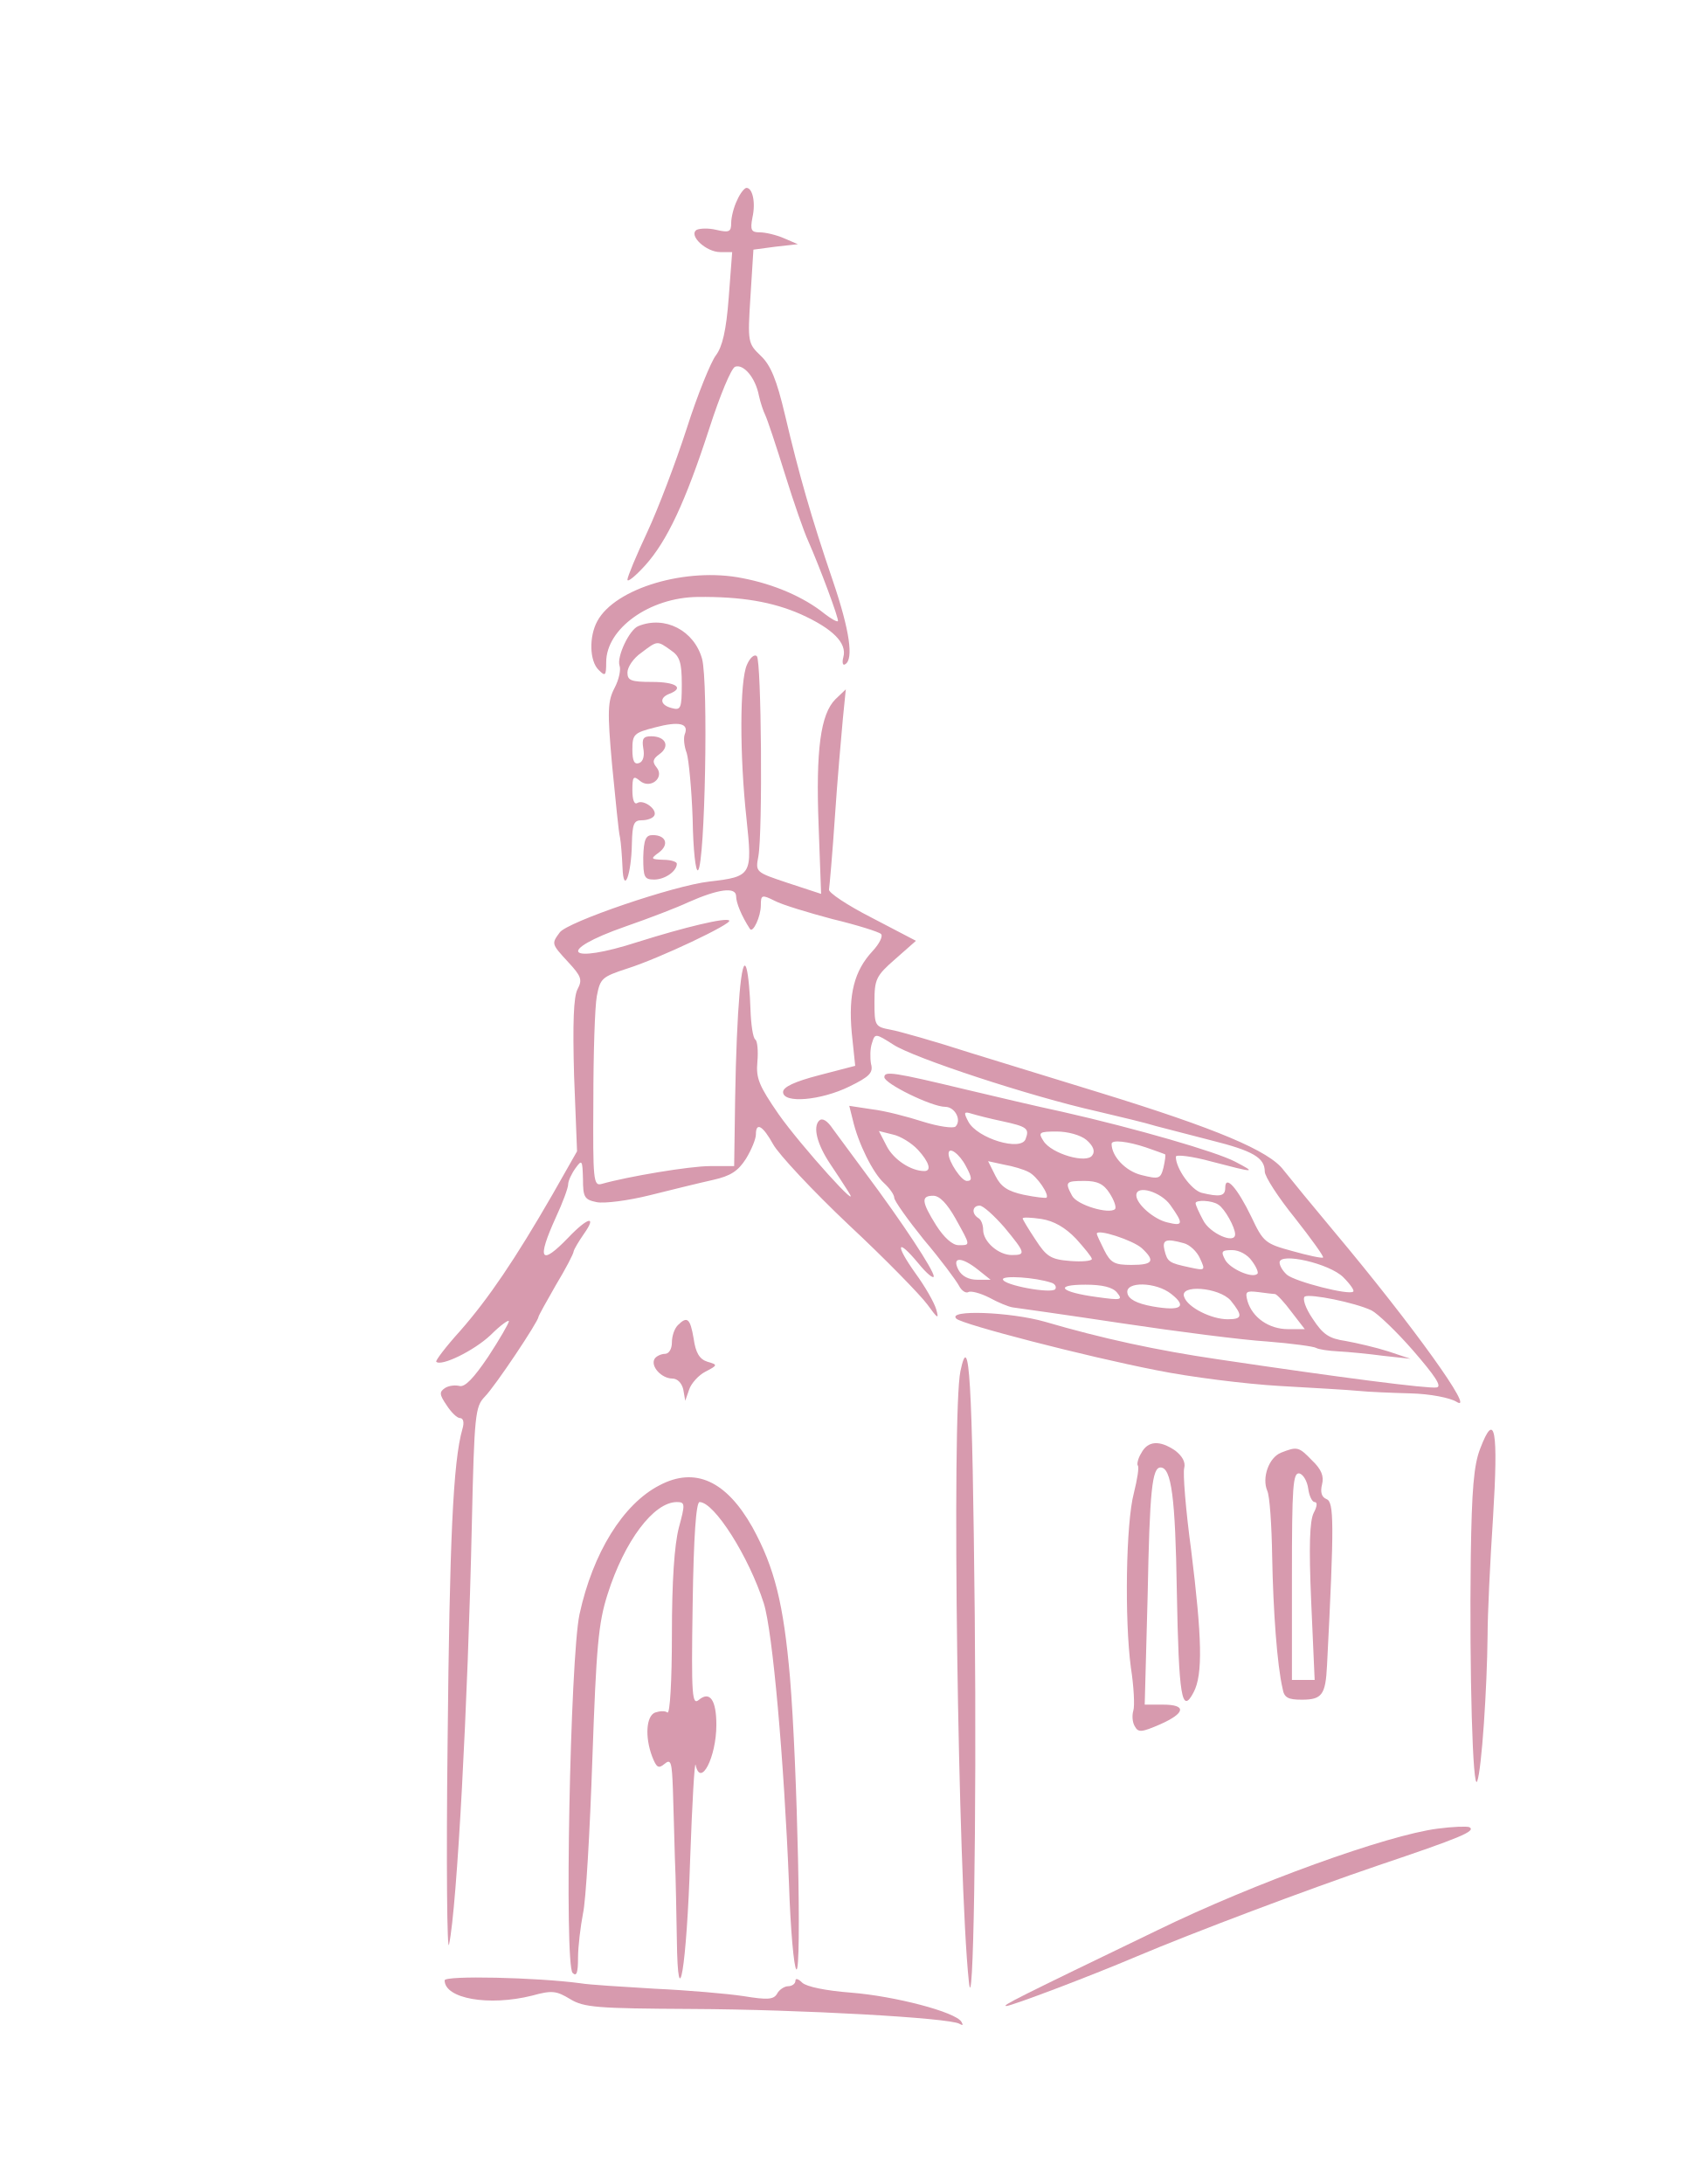
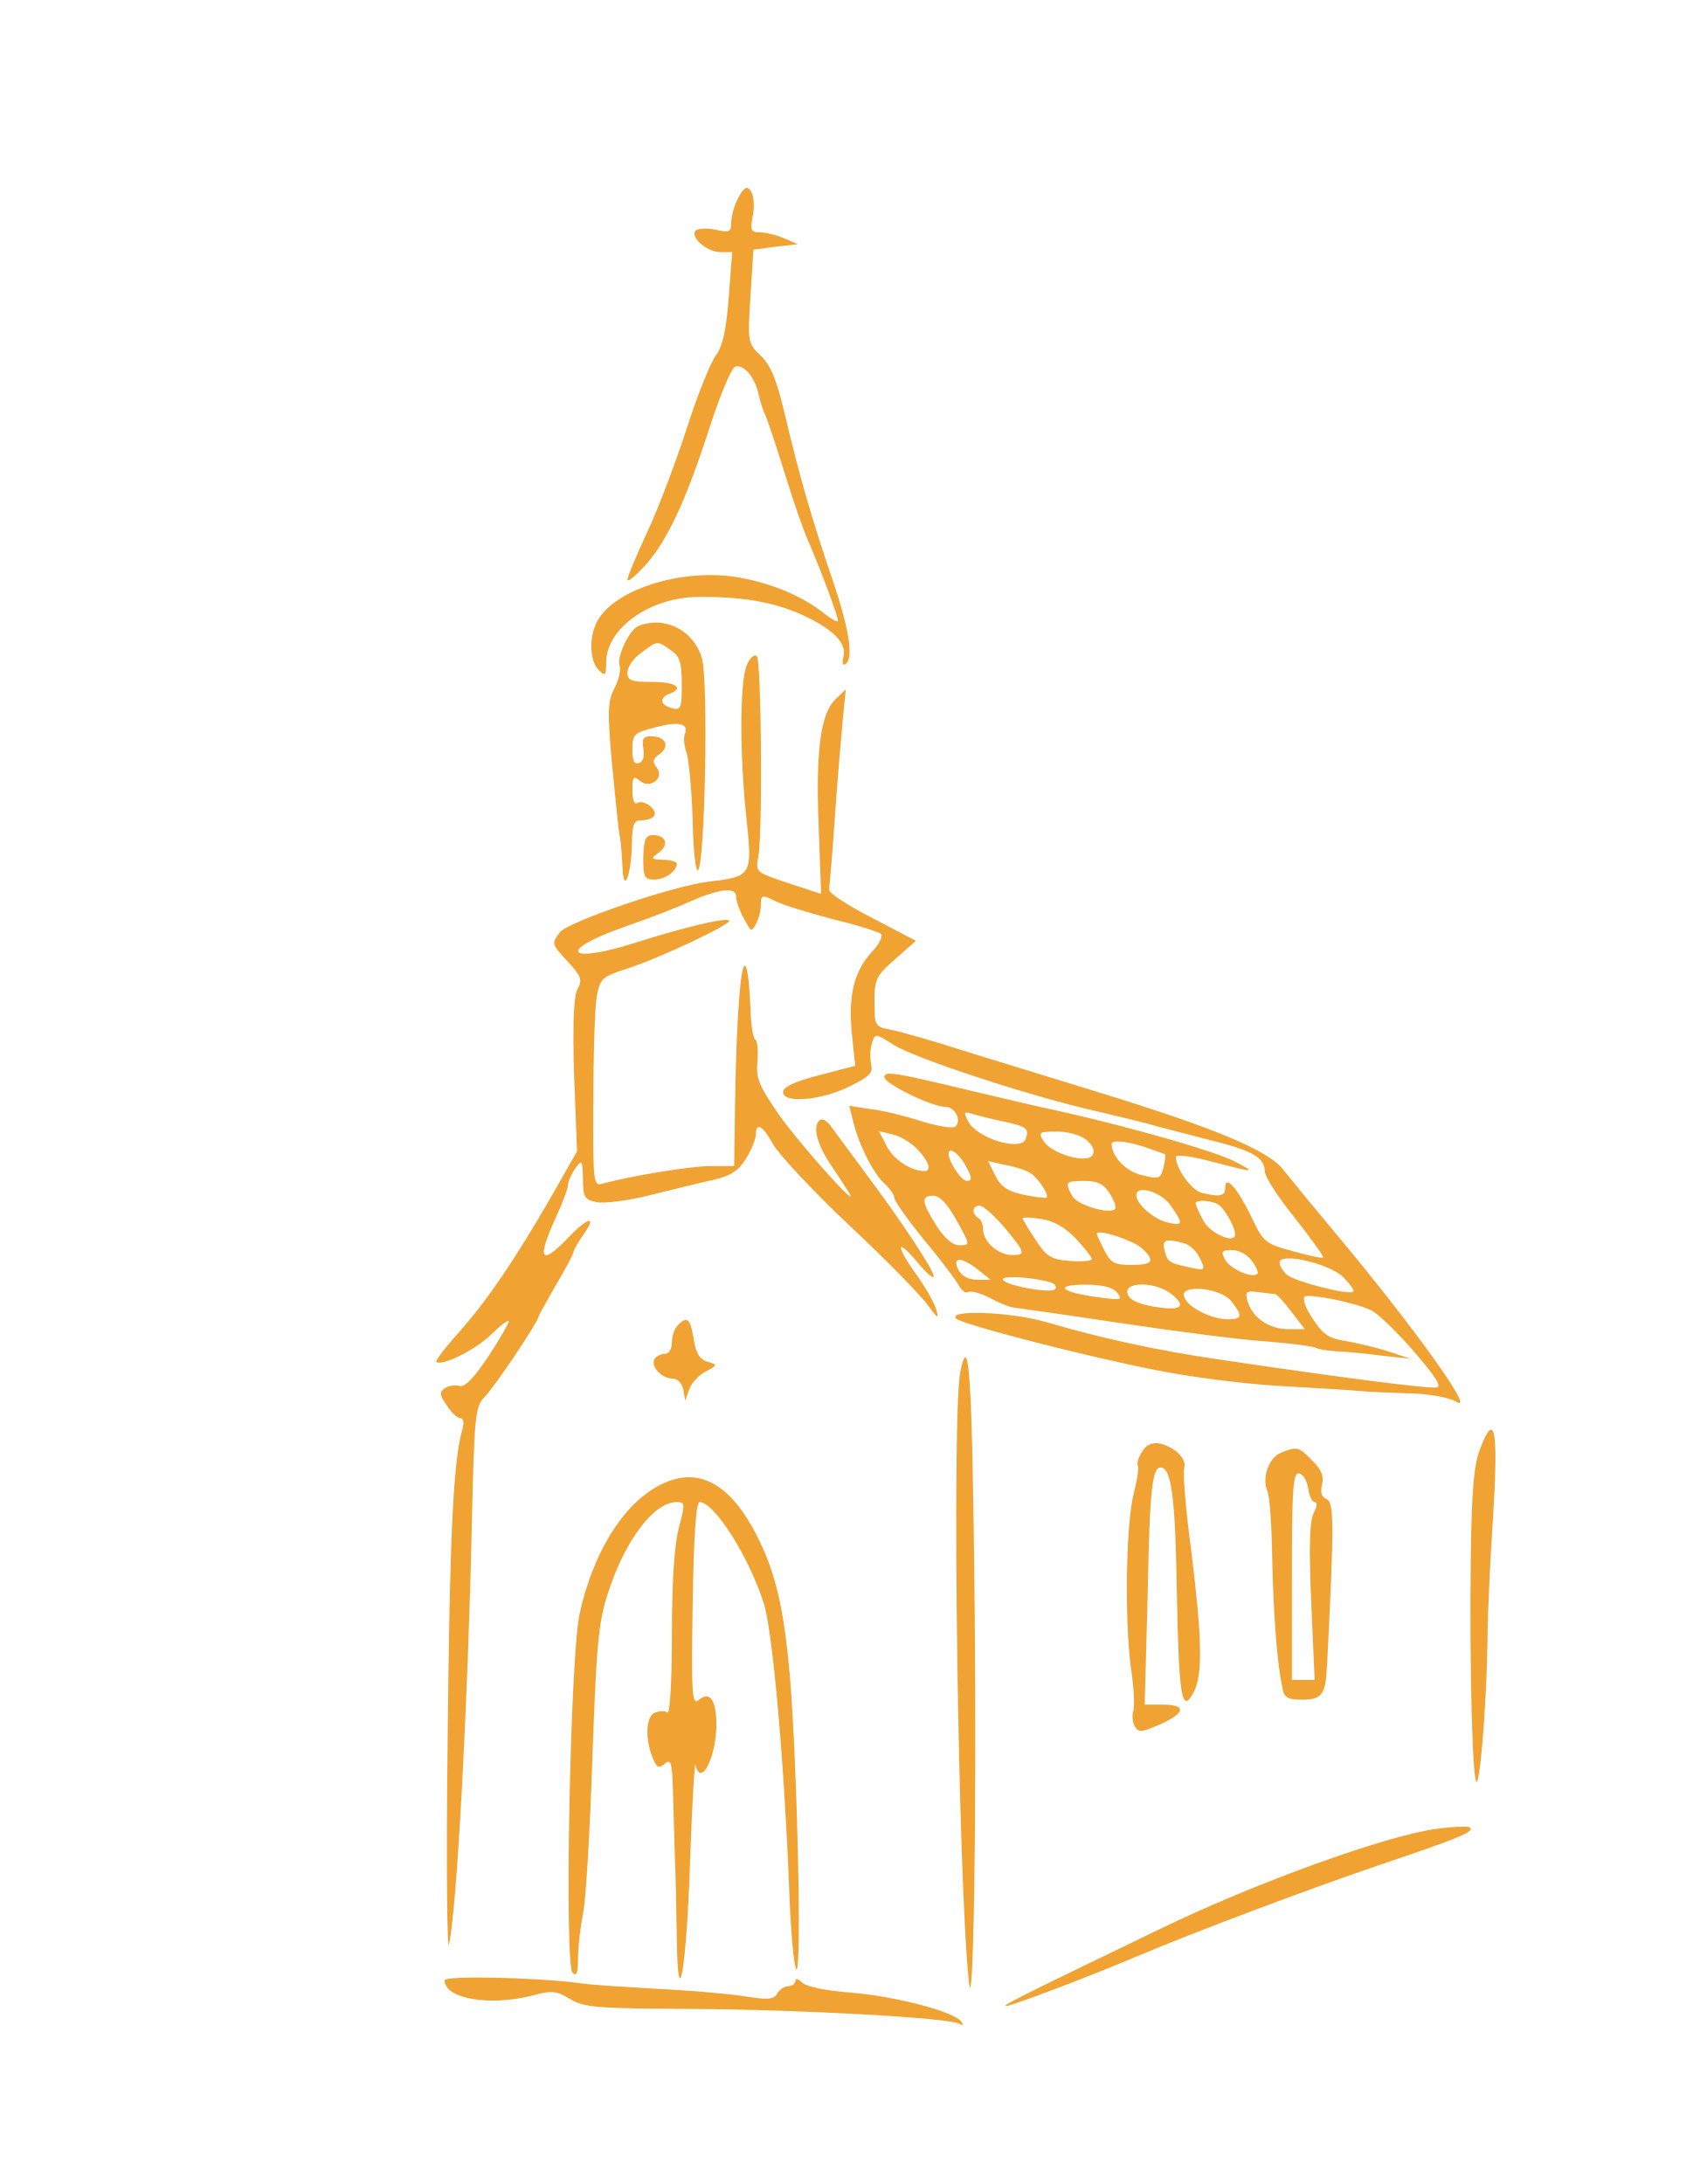
- <svg xmlns="http://www.w3.org/2000/svg" version="1.0" viewBox="0 0 344 442" style="fill: #D79AAE;" original_string_length="9640" width="440.759px" height="566.396px">
+ <svg xmlns="http://www.w3.org/2000/svg" version="1.0" viewBox="0 0 344 442" style="fill: #F0A332;" original_string_length="9640" width="440.759px" height="566.396px">
  <g>
    <path d="M1492 4015 c-7 -14 -12 -35 -12 -46 0 -18 -4 -20 -30 -14 -16 4 -34 3 -40 0 -17 -11 19 -45 48 -45 l24 0 -7 -92 c-5 -67 -13 -100 -26 -117 -10 -13 -37 -79 -59 -148 -22 -68 -58 -163 -80 -210 -22 -47 -40 -90 -40 -96 0 -6 16 7 36 29 44 49 81 127 130 278 21 65 44 121 52 124 17 6 41 -22 48 -58 3 -14 9 -32 13 -40 4 -8 22 -62 40 -120 18 -58 39 -118 47 -135 23 -52 63 -159 60 -162 -2 -2 -14 5 -27 15 -42 34 -103 60 -166 72 -113 23 -258 -20 -294 -87 -17 -31 -16 -81 3 -99 13 -13 15 -12 15 16 0 68 88 131 185 132 89 1 152 -10 209 -35 64 -29 94 -58 86 -87 -3 -11 -1 -18 4 -14 17 10 9 68 -25 168 -44 129 -69 217 -97 336 -17 72 -29 101 -49 120 -26 25 -27 27 -21 120 l6 95 45 6 45 5 -28 12 c-16 7 -38 12 -49 12 -17 0 -20 4 -15 30 7 31 0 60 -12 60 -4 0 -13 -11 -19 -25z" transform="translate(0,442) scale(0.1,-0.1)" style="fill: inherit;" />
    <path d="M1292 3153 c-18 -7 -44 -62 -38 -80 3 -8 -1 -28 -10 -45 -14 -27 -15 -46 -5 -157 7 -69 13 -135 16 -146 2 -11 4 -38 5 -60 2 -57 18 -16 19 48 1 40 4 47 20 47 11 0 22 4 25 9 8 12 -21 34 -34 26 -6 -4 -10 6 -10 26 0 27 2 30 15 19 21 -18 51 6 34 27 -9 11 -8 17 6 27 22 16 12 36 -17 36 -16 0 -19 -5 -16 -24 3 -15 0 -27 -8 -30 -10 -4 -14 4 -14 27 0 31 3 34 46 45 49 13 69 8 60 -14 -3 -8 -1 -25 4 -38 4 -13 10 -73 12 -134 1 -61 6 -108 11 -103 14 14 21 380 8 428 -16 57 -75 88 -129 66z m66 -49 c18 -12 22 -25 22 -69 0 -48 -2 -53 -20 -48 -24 6 -26 21 -5 29 31 12 13 24 -35 24 -43 0 -50 3 -50 19 0 11 12 29 28 40 33 25 32 25 60 5z" transform="translate(0,442) scale(0.1,-0.1)" style="fill: inherit;" />
    <path d="M1512 3075 c-15 -32 -15 -185 -1 -312 12 -114 11 -117 -75 -127 -72 -8 -288 -82 -303 -103 -17 -23 -17 -23 17 -60 27 -29 29 -36 19 -55 -8 -15 -10 -68 -7 -175 l6 -153 -50 -88 c-75 -130 -129 -210 -187 -276 -29 -32 -50 -60 -48 -62 10 -10 76 22 110 54 20 20 37 32 37 28 0 -4 -19 -37 -42 -72 -29 -43 -47 -62 -58 -59 -8 2 -21 1 -29 -4 -12 -8 -12 -13 3 -35 9 -14 21 -26 27 -26 7 0 9 -9 5 -22 -19 -66 -26 -226 -30 -633 -3 -250 -1 -432 3 -410 16 75 38 486 46 848 5 225 7 240 26 260 21 21 109 153 109 162 0 2 16 31 35 64 20 33 36 64 36 68 1 5 10 20 21 36 27 38 8 34 -32 -8 -56 -58 -64 -45 -25 41 14 30 25 60 25 67 0 7 7 22 15 33 13 18 14 16 15 -22 0 -37 3 -42 28 -47 15 -3 63 3 107 14 44 11 101 25 128 31 36 8 51 18 67 43 11 18 20 40 20 49 0 26 14 18 35 -20 11 -20 80 -94 153 -163 74 -69 145 -142 159 -161 21 -29 24 -31 18 -10 -4 14 -23 47 -42 73 -42 59 -38 73 6 20 17 -21 31 -32 31 -26 0 12 -62 107 -139 210 -25 34 -54 73 -65 88 -12 18 -22 23 -28 17 -13 -13 -4 -48 22 -87 11 -16 27 -41 36 -55 35 -53 -95 91 -140 155 -40 58 -46 73 -43 106 2 22 0 42 -4 45 -5 3 -9 31 -10 62 -1 31 -4 68 -8 82 -10 34 -20 -83 -23 -262 l-2 -138 -49 0 c-41 0 -166 -21 -219 -36 -17 -5 -18 7 -17 168 0 95 3 190 7 212 7 36 10 39 62 56 66 21 213 91 206 97 -6 7 -92 -14 -184 -43 -145 -47 -169 -19 -26 31 49 17 106 39 127 49 61 27 97 32 97 12 0 -13 11 -40 28 -66 6 -9 22 25 22 48 0 21 2 22 28 9 15 -8 68 -24 117 -37 50 -12 94 -26 98 -30 5 -4 -3 -20 -17 -35 -37 -40 -49 -87 -42 -165 l7 -67 -73 -19 c-50 -13 -73 -24 -73 -34 0 -24 77 -17 134 11 41 20 49 28 44 46 -2 12 -2 31 2 42 6 20 7 20 43 -3 41 -27 278 -105 412 -135 47 -11 101 -24 120 -30 19 -5 70 -18 112 -29 84 -21 108 -35 108 -63 0 -10 27 -52 61 -94 33 -42 59 -78 57 -80 -2 -2 -30 4 -62 13 -55 15 -59 18 -83 69 -28 58 -53 87 -53 59 0 -17 -11 -19 -48 -10 -21 6 -52 49 -52 73 0 5 33 1 73 -10 88 -23 91 -23 47 0 -38 20 -200 67 -350 101 -52 11 -140 32 -195 45 -146 35 -165 38 -165 25 0 -13 96 -60 123 -60 20 0 34 -27 21 -40 -5 -4 -34 0 -66 10 -31 10 -77 22 -103 25 l-46 7 7 -28 c11 -48 41 -108 63 -128 12 -11 21 -24 21 -30 0 -6 27 -44 60 -85 34 -40 65 -82 71 -93 5 -10 14 -16 19 -13 5 3 24 -2 42 -11 18 -10 40 -19 48 -20 8 -1 107 -15 220 -32 113 -17 246 -34 295 -37 50 -4 94 -10 99 -13 5 -3 25 -6 45 -7 20 -1 61 -5 91 -9 l55 -6 -45 15 c-25 8 -64 17 -86 21 -34 5 -46 13 -67 45 -15 22 -21 41 -16 45 11 6 101 -12 135 -28 12 -6 50 -42 84 -81 45 -52 59 -73 48 -75 -16 -3 -195 20 -443 57 -123 18 -234 42 -350 76 -70 20 -200 25 -179 6 14 -12 261 -76 404 -104 69 -14 181 -28 250 -32 69 -4 141 -8 160 -10 19 -2 67 -4 105 -5 40 -1 80 -9 93 -17 41 -26 -87 153 -248 345 -41 49 -87 105 -102 124 -29 39 -136 84 -373 157 -71 22 -188 58 -260 80 -71 23 -145 44 -162 47 -32 6 -33 8 -33 56 0 46 3 53 42 87 l42 37 -90 47 c-49 25 -88 51 -86 57 1 6 7 73 12 148 5 75 13 164 16 197 l6 60 -21 -20 c-30 -30 -40 -102 -34 -257 l5 -137 -67 22 c-66 22 -66 22 -60 54 9 50 6 396 -3 405 -5 5 -14 -3 -20 -17z m516 -924 c51 -11 56 -15 48 -36 -9 -26 -98 1 -116 35 -10 19 -9 21 7 16 10 -3 37 -10 61 -15z m-170 -58 c23 -25 28 -43 13 -43 -27 0 -62 23 -76 50 l-16 31 28 -7 c15 -3 38 -17 51 -31z m341 20 c14 -12 18 -23 12 -31 -11 -18 -83 3 -99 29 -11 17 -9 19 27 19 22 0 48 -7 60 -17z m120 -15 c20 -7 37 -13 39 -14 2 -1 0 -13 -3 -27 -6 -23 -9 -24 -45 -15 -32 8 -60 38 -60 63 0 9 33 5 69 -7z m-364 -38 c13 -24 13 -30 2 -30 -11 0 -37 39 -37 55 0 16 22 0 35 -25z m127 -12 c17 -8 43 -47 36 -52 -2 -1 -22 1 -46 6 -32 7 -46 16 -57 38 l-15 30 32 -7 c18 -3 41 -10 50 -15z m164 -43 c9 -14 14 -28 11 -32 -12 -11 -77 8 -87 27 -15 28 -13 30 25 30 26 0 39 -6 51 -25z m123 -24 c27 -38 26 -43 -6 -35 -27 6 -63 37 -63 55 0 22 50 7 69 -20z m-435 -27 c31 -56 31 -54 6 -54 -12 0 -29 15 -45 40 -30 48 -31 60 -6 60 13 0 28 -16 45 -46z m532 28 c13 -8 34 -46 34 -60 0 -21 -52 2 -65 29 -8 15 -15 30 -15 34 0 7 33 6 46 -3z m-433 -46 c43 -52 44 -56 15 -56 -27 0 -58 27 -58 51 0 10 -4 21 -10 24 -14 9 -12 25 3 25 7 0 29 -20 50 -44z m145 -23 c17 -19 32 -37 32 -41 0 -4 -20 -6 -44 -4 -39 3 -48 9 -70 43 -14 21 -26 41 -26 43 0 3 17 2 38 -1 25 -4 48 -17 70 -40z m133 -19 c28 -26 23 -34 -21 -34 -34 0 -42 4 -55 30 -8 16 -15 31 -15 33 0 11 73 -13 91 -29z m85 10 c12 -3 27 -17 33 -31 11 -24 11 -25 -21 -18 -42 9 -45 11 -51 35 -5 21 3 24 39 14z m138 -36 c9 -12 14 -24 11 -26 -10 -10 -55 10 -65 28 -9 17 -8 20 14 20 14 0 31 -9 40 -22z m185 -33 c14 -14 23 -27 20 -29 -8 -8 -117 20 -134 34 -8 7 -15 18 -15 25 0 21 101 -2 129 -30z m-739 15 l25 -20 -27 0 c-17 0 -31 7 -38 20 -14 27 6 27 40 0z m148 -26 c7 -2 11 -8 8 -13 -7 -10 -106 8 -106 20 0 8 65 4 98 -7z m133 -20 c12 -15 9 -16 -41 -9 -74 10 -88 25 -23 25 34 0 55 -5 64 -16z m110 -3 c33 -26 19 -35 -38 -25 -33 6 -49 15 -51 27 -5 24 58 23 89 -2z m120 -13 c25 -31 24 -38 -6 -38 -33 0 -81 24 -88 45 -11 26 70 20 94 -7z m90 13 c4 -1 19 -17 33 -36 l27 -35 -34 0 c-38 0 -72 23 -82 57 -5 19 -3 21 22 18 15 -2 31 -4 34 -4z" transform="translate(0,442) scale(0.1,-0.1)" style="fill: inherit;" />
    <path d="M1302 2685 c0 -40 2 -45 22 -45 22 0 46 17 46 32 0 4 -12 8 -27 8 -26 1 -27 2 -9 15 21 16 14 35 -13 35 -14 0 -18 -9 -19 -45z" transform="translate(0,442) scale(0.1,-0.1)" style="fill: inherit;" />
    <path d="M1372 1738 c-7 -7 -12 -22 -12 -35 0 -13 -6 -23 -14 -23 -8 0 -18 -5 -21 -10 -9 -15 14 -40 36 -40 10 0 19 -9 22 -22 l4 -23 8 23 c4 12 19 29 33 36 25 13 25 14 4 20 -16 5 -24 18 -28 47 -7 41 -13 46 -32 27z" transform="translate(0,442) scale(0.1,-0.1)" style="fill: inherit;" />
    <path d="M1944 1645 c-18 -84 -5 -1028 17 -1235 9 -91 16 324 12 740 -5 485 -11 580 -29 495z" transform="translate(0,442) scale(0.1,-0.1)" style="fill: inherit;" />
    <path d="M2996 1488 c-13 -33 -17 -84 -19 -218 -3 -235 4 -479 13 -455 9 23 20 188 21 295 0 41 5 148 11 238 11 178 4 219 -26 140z" transform="translate(0,442) scale(0.1,-0.1)" style="fill: inherit;" />
    <path d="M2310 1479 c-7 -11 -9 -23 -7 -25 3 -3 -1 -28 -8 -56 -16 -60 -19 -255 -6 -353 6 -38 8 -78 5 -87 -3 -10 -2 -24 3 -32 7 -13 14 -12 51 4 52 23 54 40 6 40 l-37 0 6 223 c4 210 9 257 26 257 22 0 30 -60 33 -250 4 -215 10 -251 34 -205 19 36 17 110 -5 288 -11 81 -17 156 -14 166 3 12 -4 24 -18 35 -32 22 -56 20 -69 -5z" transform="translate(0,442) scale(0.1,-0.1)" style="fill: inherit;" />
    <path d="M2593 1480 c-25 -10 -39 -51 -28 -77 5 -10 9 -70 10 -133 2 -110 10 -220 21 -267 3 -19 11 -23 39 -23 41 0 48 10 51 69 15 292 14 331 -1 337 -10 4 -13 14 -9 30 4 16 -1 30 -20 48 -27 28 -30 29 -63 16z m55 -73 c2 -15 8 -27 13 -27 6 0 5 -9 -2 -22 -8 -16 -10 -66 -5 -180 l7 -158 -23 0 -23 0 0 210 c0 182 2 210 15 208 8 -2 16 -16 18 -31z" transform="translate(0,442) scale(0.1,-0.1)" style="fill: inherit;" />
    <path d="M1335 1414 c-74 -38 -135 -137 -162 -261 -19 -89 -31 -709 -14 -726 8 -8 11 0 11 31 0 22 5 63 10 89 6 26 14 167 19 313 8 227 12 275 31 334 34 107 93 186 140 186 17 0 17 -4 4 -52 -9 -35 -14 -108 -14 -216 0 -95 -4 -161 -9 -158 -5 4 -16 3 -25 0 -18 -7 -21 -49 -6 -89 9 -23 13 -25 25 -15 13 11 15 4 17 -51 1 -35 3 -98 4 -139 2 -41 3 -115 4 -165 2 -163 20 -57 27 164 4 113 9 198 11 189 10 -47 42 16 42 81 0 50 -13 69 -35 51 -14 -12 -16 4 -13 193 2 138 7 207 14 207 30 0 100 -111 130 -205 18 -57 41 -319 51 -568 3 -92 10 -170 15 -173 11 -7 2 410 -13 591 -13 149 -31 222 -76 304 -53 94 -116 123 -188 85z" transform="translate(0,442) scale(0.1,-0.1)" style="fill: inherit;" />
    <path d="M2910 719 c-102 -13 -371 -110 -566 -205 -286 -138 -318 -154 -307 -154 10 0 169 60 263 100 116 49 344 135 488 184 166 56 201 70 186 78 -5 2 -34 1 -64 -3z" transform="translate(0,442) scale(0.1,-0.1)" style="fill: inherit;" />
    <path d="M900 412 c0 -37 89 -53 177 -31 40 11 49 10 77 -7 28 -17 54 -19 246 -20 221 -1 522 -18 542 -30 7 -4 8 -3 4 4 -12 20 -135 52 -223 59 -52 4 -90 12 -99 20 -8 8 -14 10 -14 4 0 -6 -7 -11 -15 -11 -7 0 -18 -7 -22 -15 -7 -12 -19 -13 -68 -5 -33 5 -114 12 -180 15 -66 4 -133 8 -150 11 -89 12 -275 16 -275 6z" transform="translate(0,442) scale(0.1,-0.1)" style="fill: inherit;" />
  </g>
</svg>
